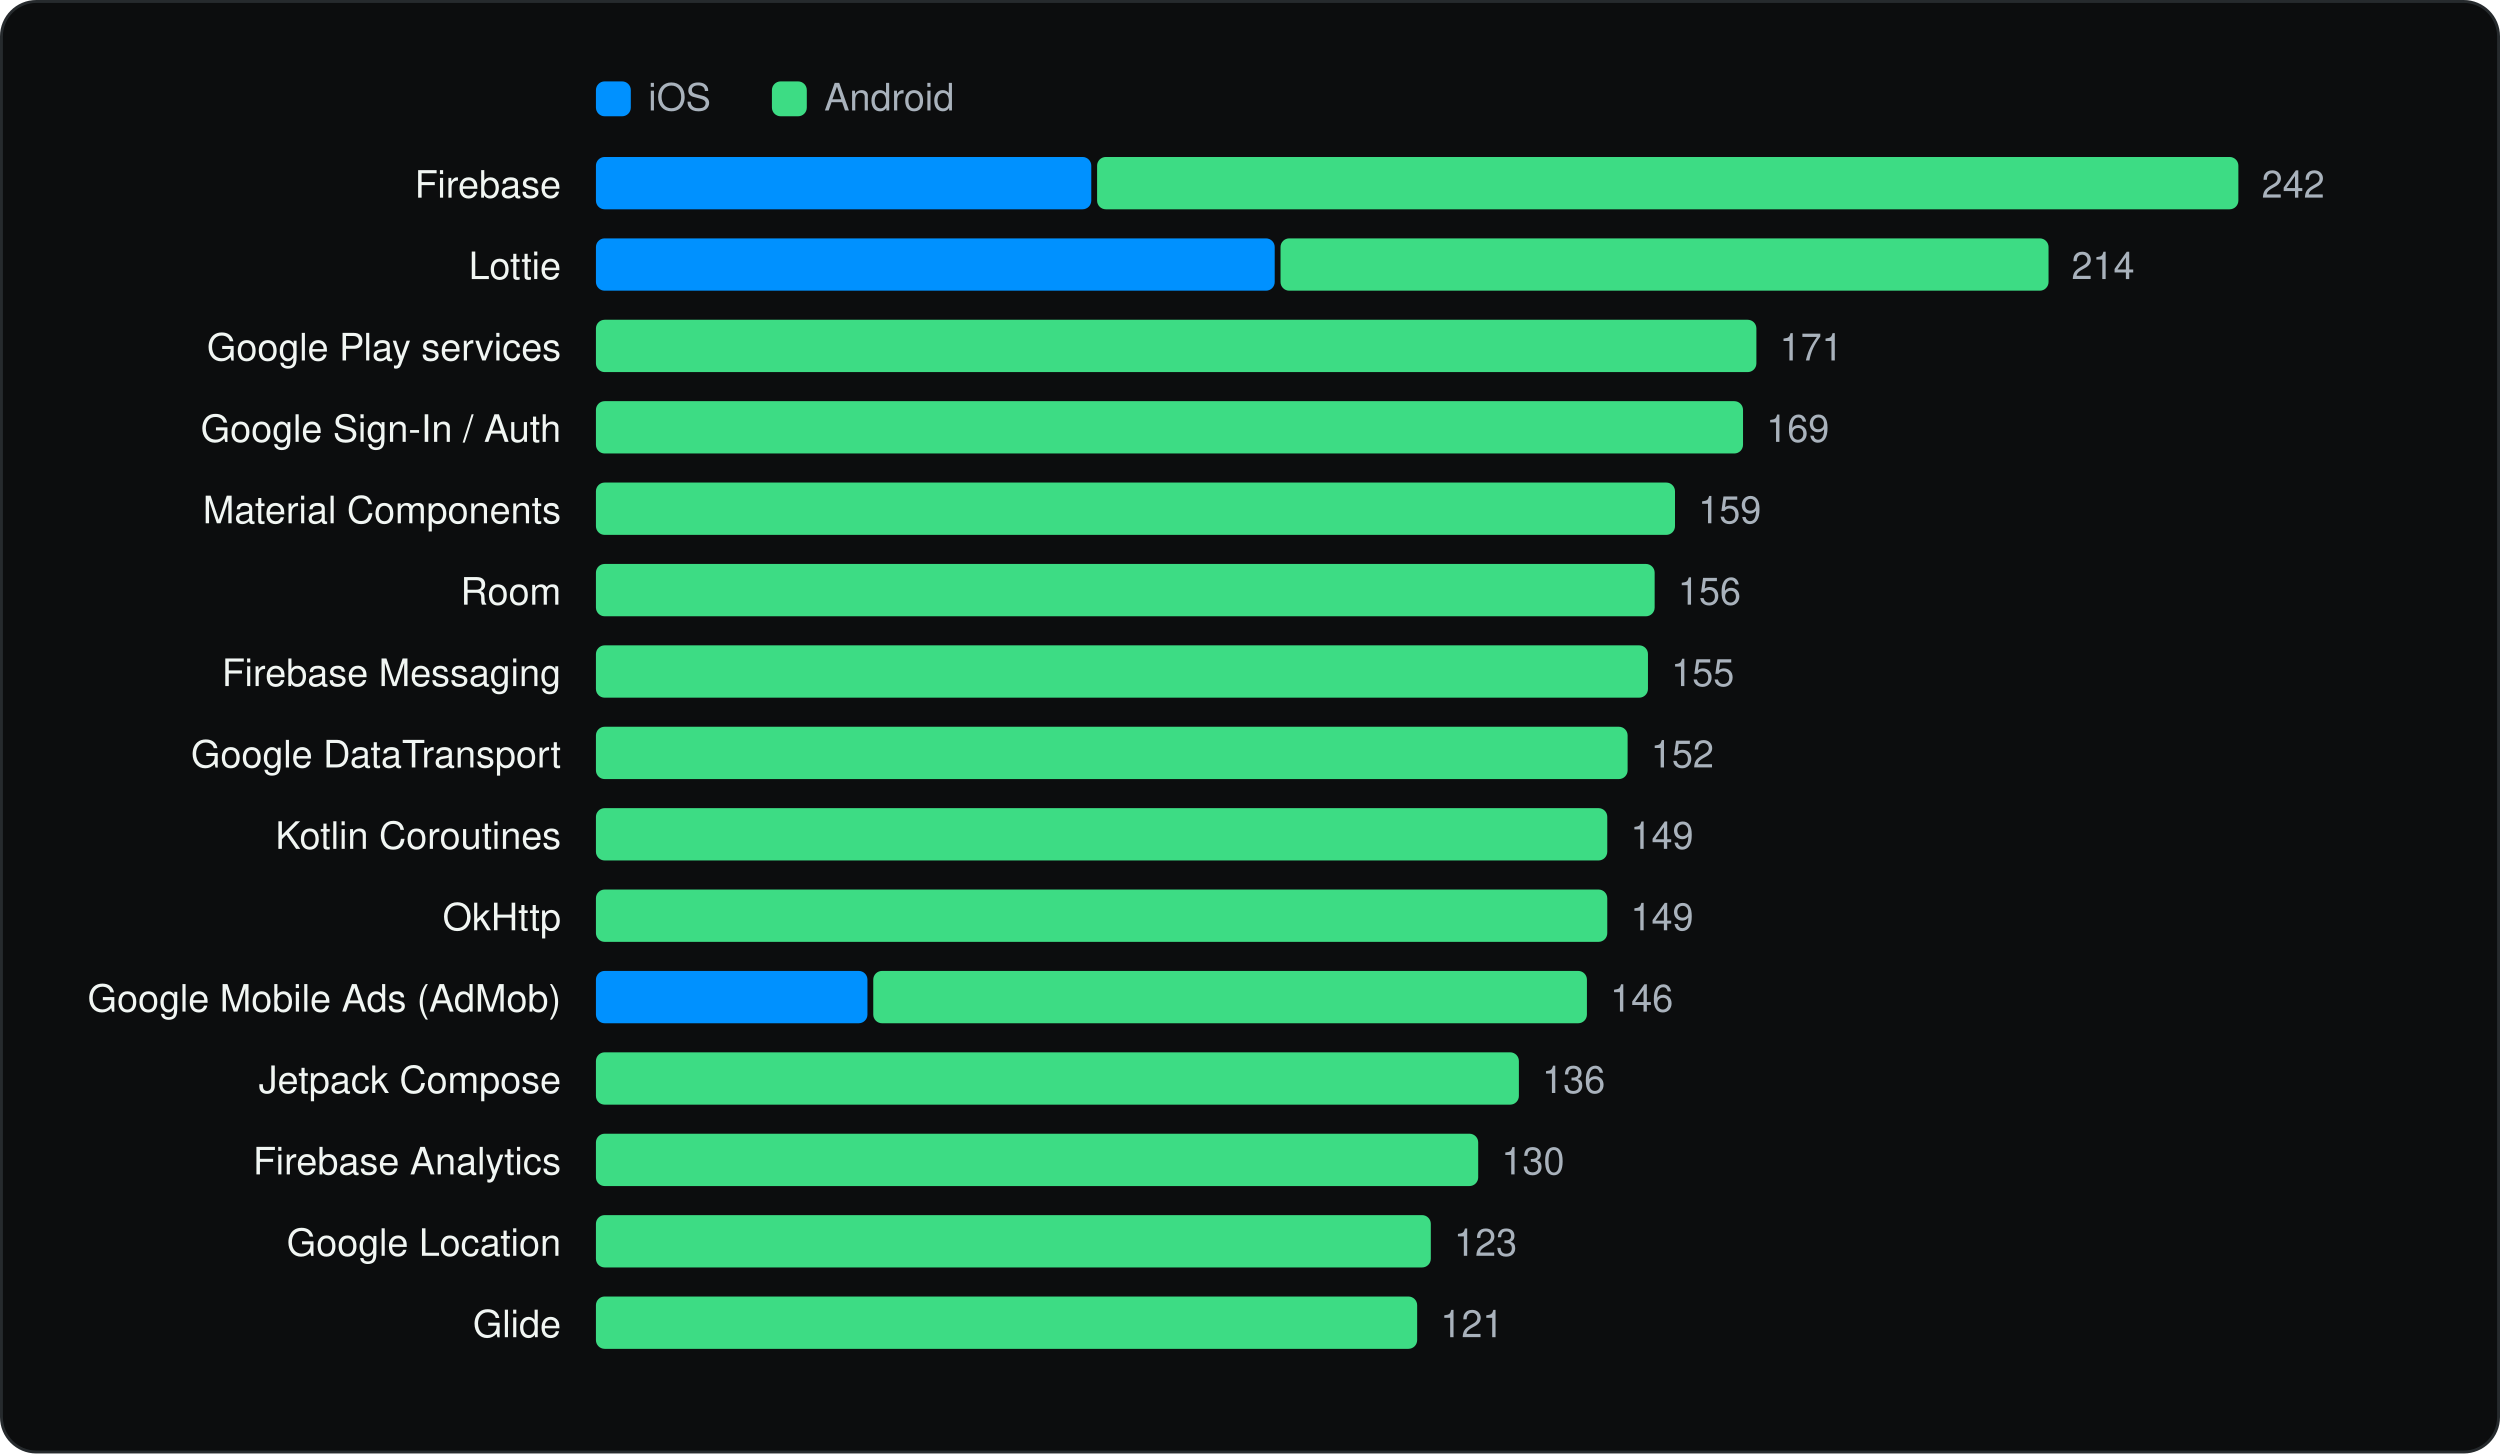
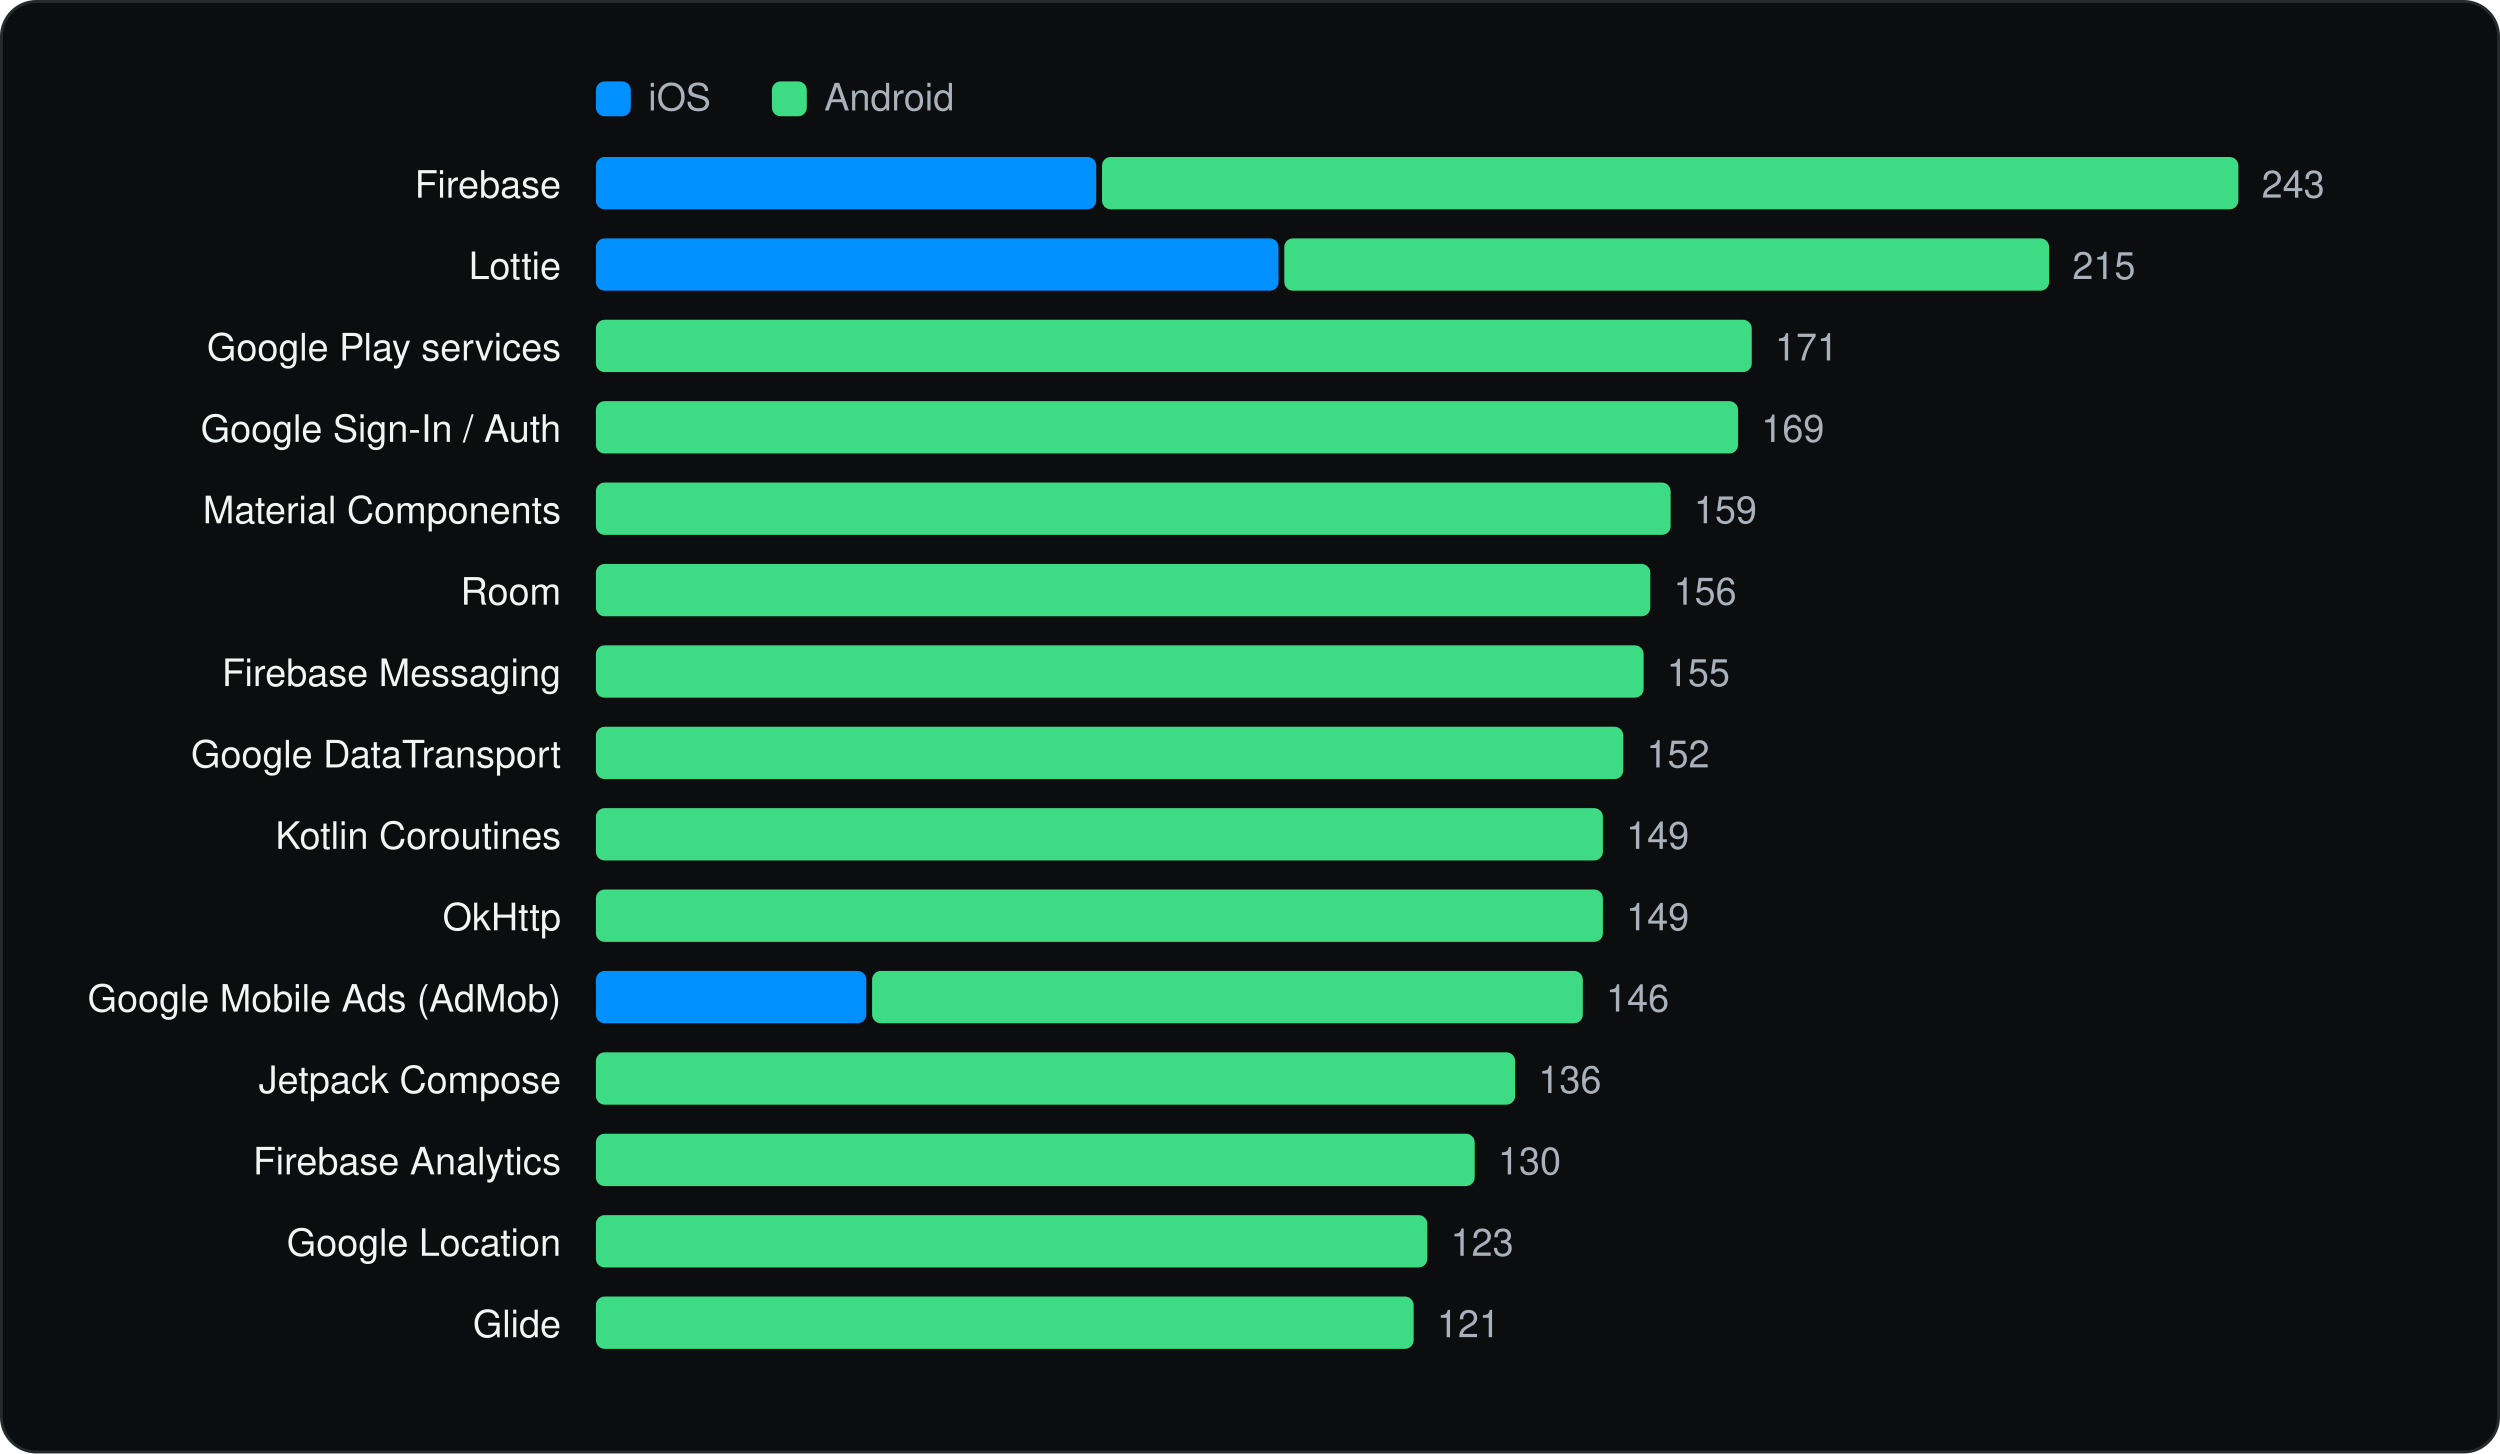
<svg xmlns="http://www.w3.org/2000/svg" viewBox="0 0 860 500" width="860" height="500" role="img" aria-label="Most used SDKs" font-family="Geist, -apple-system, BlinkMacSystemFont, 'Segoe UI', Helvetica, Arial, sans-serif">
  <rect x="0.5" y="0.5" width="859" height="499" rx="12" fill="#0C0D0E" stroke="#262A2D" />
  <g transform="translate(20 20)">
    <rect x="185" y="8" width="12" height="12" rx="3" fill="#0091FF" />
    <text x="203" y="18" font-size="13" fill="#A9B2BC">iOS</text>
    <rect x="245.54" y="8" width="12" height="12" rx="3" fill="#3DDC84" />
    <text x="263.54" y="18" font-size="13" fill="#A9B2BC">Android</text>
    <text x="173" y="48" font-size="13" text-anchor="end" fill="#F1F6F3">Firebase</text>
-     <rect x="185.0" y="34" width="170.4" height="18" rx="3" fill="#0091FF" />
-     <rect x="357.4" y="34" width="392.6" height="18" rx="3" fill="#3DDC84" />
-     <text x="758.0" y="48" font-size="13" fill="#A9B2BC">242</text>
+     <rect x="185.0" y="34" width="172.1" height="18" rx="3" fill="#0091FF" />
+     <rect x="359.1" y="34" width="390.9" height="18" rx="3" fill="#3DDC84" />
+     <text x="758.0" y="48" font-size="13" fill="#A9B2BC">243</text>
    <text x="173" y="76" font-size="13" text-anchor="end" fill="#F1F6F3">Lottie</text>
-     <rect x="185.0" y="62" width="233.5" height="18" rx="3" fill="#0091FF" />
-     <rect x="420.5" y="62" width="264.2" height="18" rx="3" fill="#3DDC84" />
-     <text x="692.6" y="76" font-size="13" fill="#A9B2BC">214</text>
+     <rect x="185.0" y="62" width="234.8" height="18" rx="3" fill="#0091FF" />
+     <rect x="421.8" y="62" width="263.1" height="18" rx="3" fill="#3DDC84" />
+     <text x="692.9" y="76" font-size="13" fill="#A9B2BC">215</text>
    <text x="173" y="104" font-size="13" text-anchor="end" fill="#F1F6F3">Google Play services</text>
-     <rect x="185.0" y="90" width="399.2" height="18" rx="3" fill="#3DDC84" />
-     <text x="592.2" y="104" font-size="13" fill="#A9B2BC">171</text>
+     <rect x="185.0" y="90" width="397.6" height="18" rx="3" fill="#3DDC84" />
+     <text x="590.6" y="104" font-size="13" fill="#A9B2BC">171</text>
    <text x="173" y="132" font-size="13" text-anchor="end" fill="#F1F6F3">Google Sign-In / Auth</text>
-     <rect x="185.0" y="118" width="394.6" height="18" rx="3" fill="#3DDC84" />
-     <text x="587.6" y="132" font-size="13" fill="#A9B2BC">169</text>
+     <rect x="185.0" y="118" width="392.9" height="18" rx="3" fill="#3DDC84" />
+     <text x="585.9" y="132" font-size="13" fill="#A9B2BC">169</text>
    <text x="173" y="160" font-size="13" text-anchor="end" fill="#F1F6F3">Material Components</text>
-     <rect x="185.0" y="146" width="371.2" height="18" rx="3" fill="#3DDC84" />
-     <text x="564.2" y="160" font-size="13" fill="#A9B2BC">159</text>
+     <rect x="185.0" y="146" width="369.7" height="18" rx="3" fill="#3DDC84" />
+     <text x="562.7" y="160" font-size="13" fill="#A9B2BC">159</text>
    <text x="173" y="188" font-size="13" text-anchor="end" fill="#F1F6F3">Room</text>
-     <rect x="185.0" y="174" width="364.2" height="18" rx="3" fill="#3DDC84" />
-     <text x="557.2" y="188" font-size="13" fill="#A9B2BC">156</text>
+     <rect x="185.0" y="174" width="362.7" height="18" rx="3" fill="#3DDC84" />
+     <text x="555.7" y="188" font-size="13" fill="#A9B2BC">156</text>
    <text x="173" y="216" font-size="13" text-anchor="end" fill="#F1F6F3">Firebase Messaging</text>
-     <rect x="185.0" y="202" width="361.9" height="18" rx="3" fill="#3DDC84" />
-     <text x="554.9" y="216" font-size="13" fill="#A9B2BC">155</text>
+     <rect x="185.0" y="202" width="360.4" height="18" rx="3" fill="#3DDC84" />
+     <text x="553.4" y="216" font-size="13" fill="#A9B2BC">155</text>
    <text x="173" y="244" font-size="13" text-anchor="end" fill="#F1F6F3">Google DataTransport</text>
-     <rect x="185.0" y="230" width="354.9" height="18" rx="3" fill="#3DDC84" />
-     <text x="547.9" y="244" font-size="13" fill="#A9B2BC">152</text>
+     <rect x="185.0" y="230" width="353.4" height="18" rx="3" fill="#3DDC84" />
+     <text x="546.4" y="244" font-size="13" fill="#A9B2BC">152</text>
    <text x="173" y="272" font-size="13" text-anchor="end" fill="#F1F6F3">Kotlin Coroutines</text>
-     <rect x="185.0" y="258" width="347.9" height="18" rx="3" fill="#3DDC84" />
-     <text x="540.9" y="272" font-size="13" fill="#A9B2BC">149</text>
+     <rect x="185.0" y="258" width="346.4" height="18" rx="3" fill="#3DDC84" />
+     <text x="539.4" y="272" font-size="13" fill="#A9B2BC">149</text>
    <text x="173" y="300" font-size="13" text-anchor="end" fill="#F1F6F3">OkHttp</text>
-     <rect x="185.0" y="286" width="347.9" height="18" rx="3" fill="#3DDC84" />
-     <text x="540.9" y="300" font-size="13" fill="#A9B2BC">149</text>
+     <rect x="185.0" y="286" width="346.4" height="18" rx="3" fill="#3DDC84" />
+     <text x="539.4" y="300" font-size="13" fill="#A9B2BC">149</text>
    <text x="173" y="328" font-size="13" text-anchor="end" fill="#F1F6F3">Google Mobile Ads (AdMob)</text>
-     <rect x="185.0" y="314" width="93.4" height="18" rx="3" fill="#0091FF" />
-     <rect x="280.4" y="314" width="245.5" height="18" rx="3" fill="#3DDC84" />
-     <text x="533.9" y="328" font-size="13" fill="#A9B2BC">146</text>
+     <rect x="185.0" y="314" width="93.0" height="18" rx="3" fill="#0091FF" />
+     <rect x="280.0" y="314" width="244.5" height="18" rx="3" fill="#3DDC84" />
+     <text x="532.5" y="328" font-size="13" fill="#A9B2BC">146</text>
    <text x="173" y="356" font-size="13" text-anchor="end" fill="#F1F6F3">Jetpack Compose</text>
-     <rect x="185.0" y="342" width="317.5" height="18" rx="3" fill="#3DDC84" />
-     <text x="510.5" y="356" font-size="13" fill="#A9B2BC">136</text>
+     <rect x="185.0" y="342" width="316.2" height="18" rx="3" fill="#3DDC84" />
+     <text x="509.2" y="356" font-size="13" fill="#A9B2BC">136</text>
    <text x="173" y="384" font-size="13" text-anchor="end" fill="#F1F6F3">Firebase Analytics</text>
-     <rect x="185.0" y="370" width="303.5" height="18" rx="3" fill="#3DDC84" />
-     <text x="496.5" y="384" font-size="13" fill="#A9B2BC">130</text>
+     <rect x="185.0" y="370" width="302.3" height="18" rx="3" fill="#3DDC84" />
+     <text x="495.3" y="384" font-size="13" fill="#A9B2BC">130</text>
    <text x="173" y="412" font-size="13" text-anchor="end" fill="#F1F6F3">Google Location</text>
-     <rect x="185.0" y="398" width="287.2" height="18" rx="3" fill="#3DDC84" />
-     <text x="480.2" y="412" font-size="13" fill="#A9B2BC">123</text>
+     <rect x="185.0" y="398" width="286.0" height="18" rx="3" fill="#3DDC84" />
+     <text x="479.0" y="412" font-size="13" fill="#A9B2BC">123</text>
    <text x="173" y="440" font-size="13" text-anchor="end" fill="#F1F6F3">Glide</text>
-     <rect x="185.0" y="426" width="282.5" height="18" rx="3" fill="#3DDC84" />
-     <text x="475.5" y="440" font-size="13" fill="#A9B2BC">121</text>
+     <rect x="185.0" y="426" width="281.3" height="18" rx="3" fill="#3DDC84" />
+     <text x="474.3" y="440" font-size="13" fill="#A9B2BC">121</text>
  </g>
</svg>
